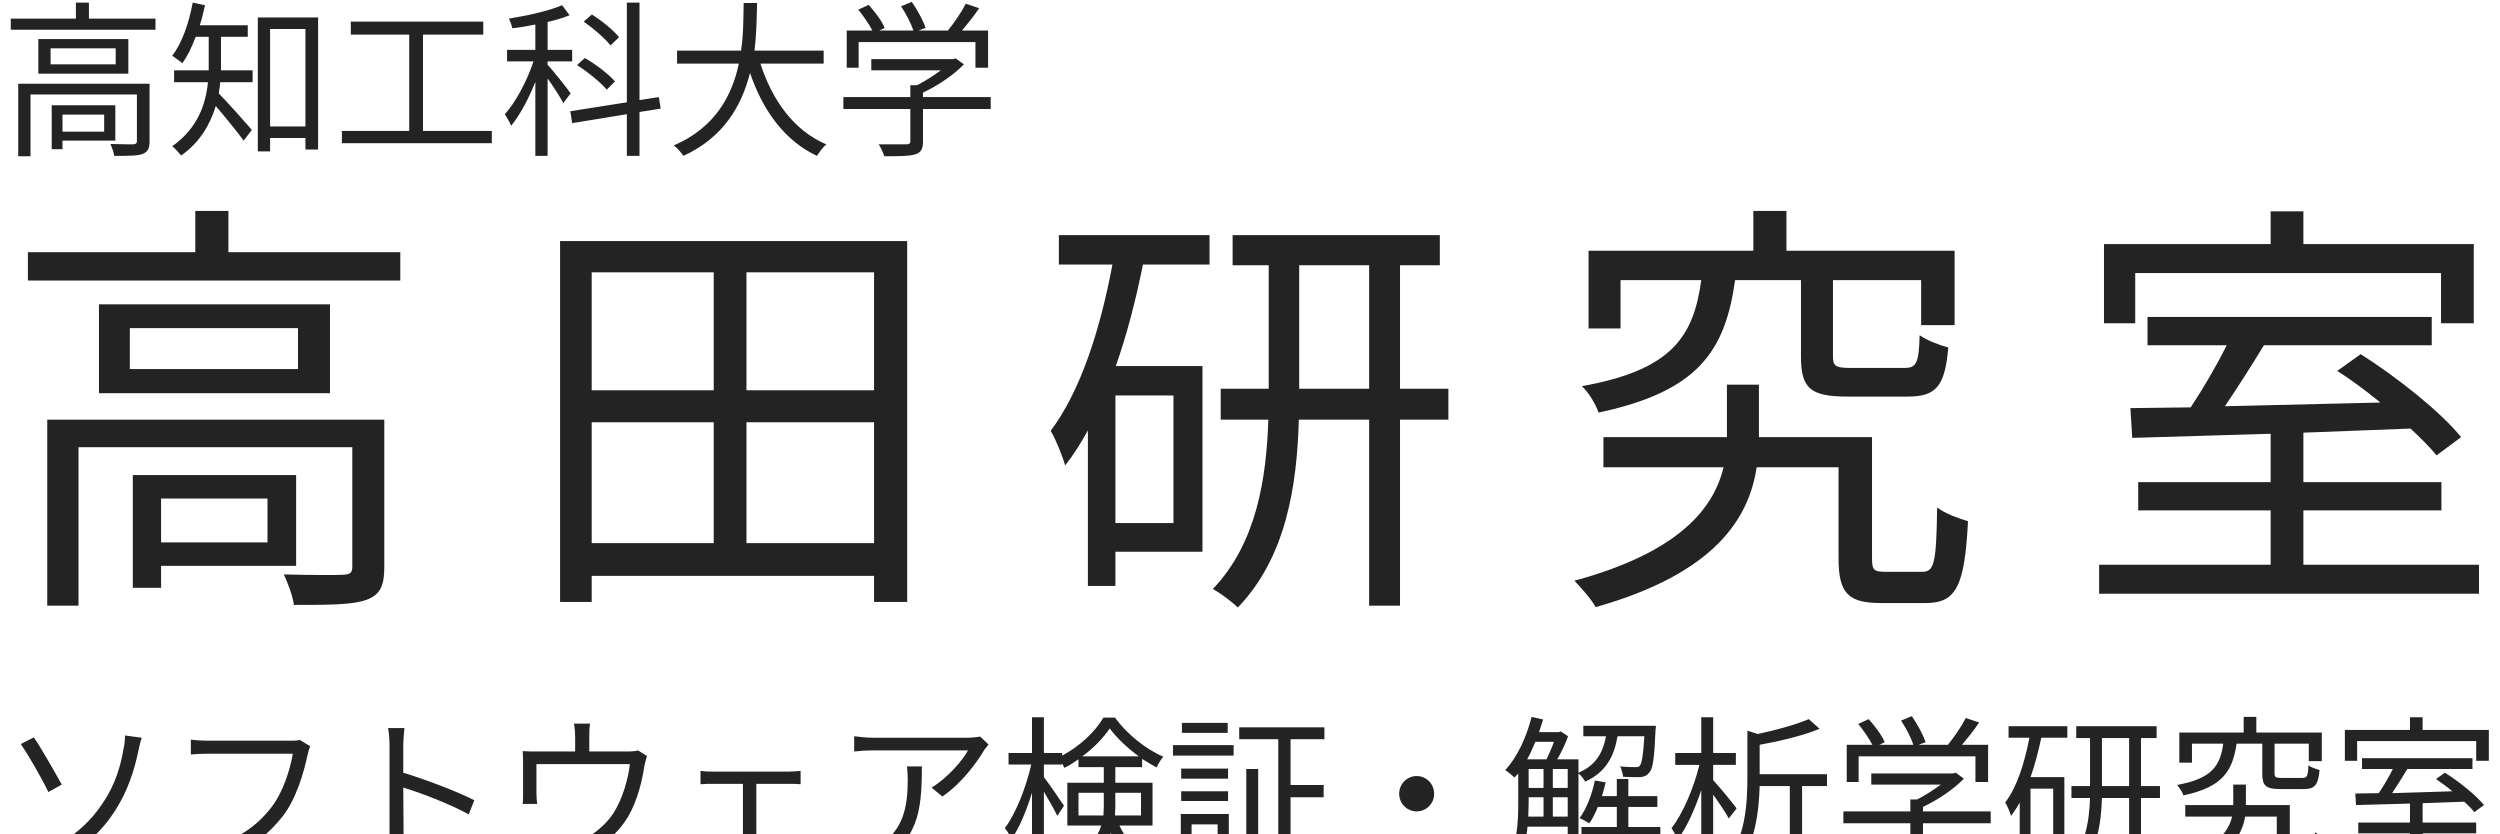
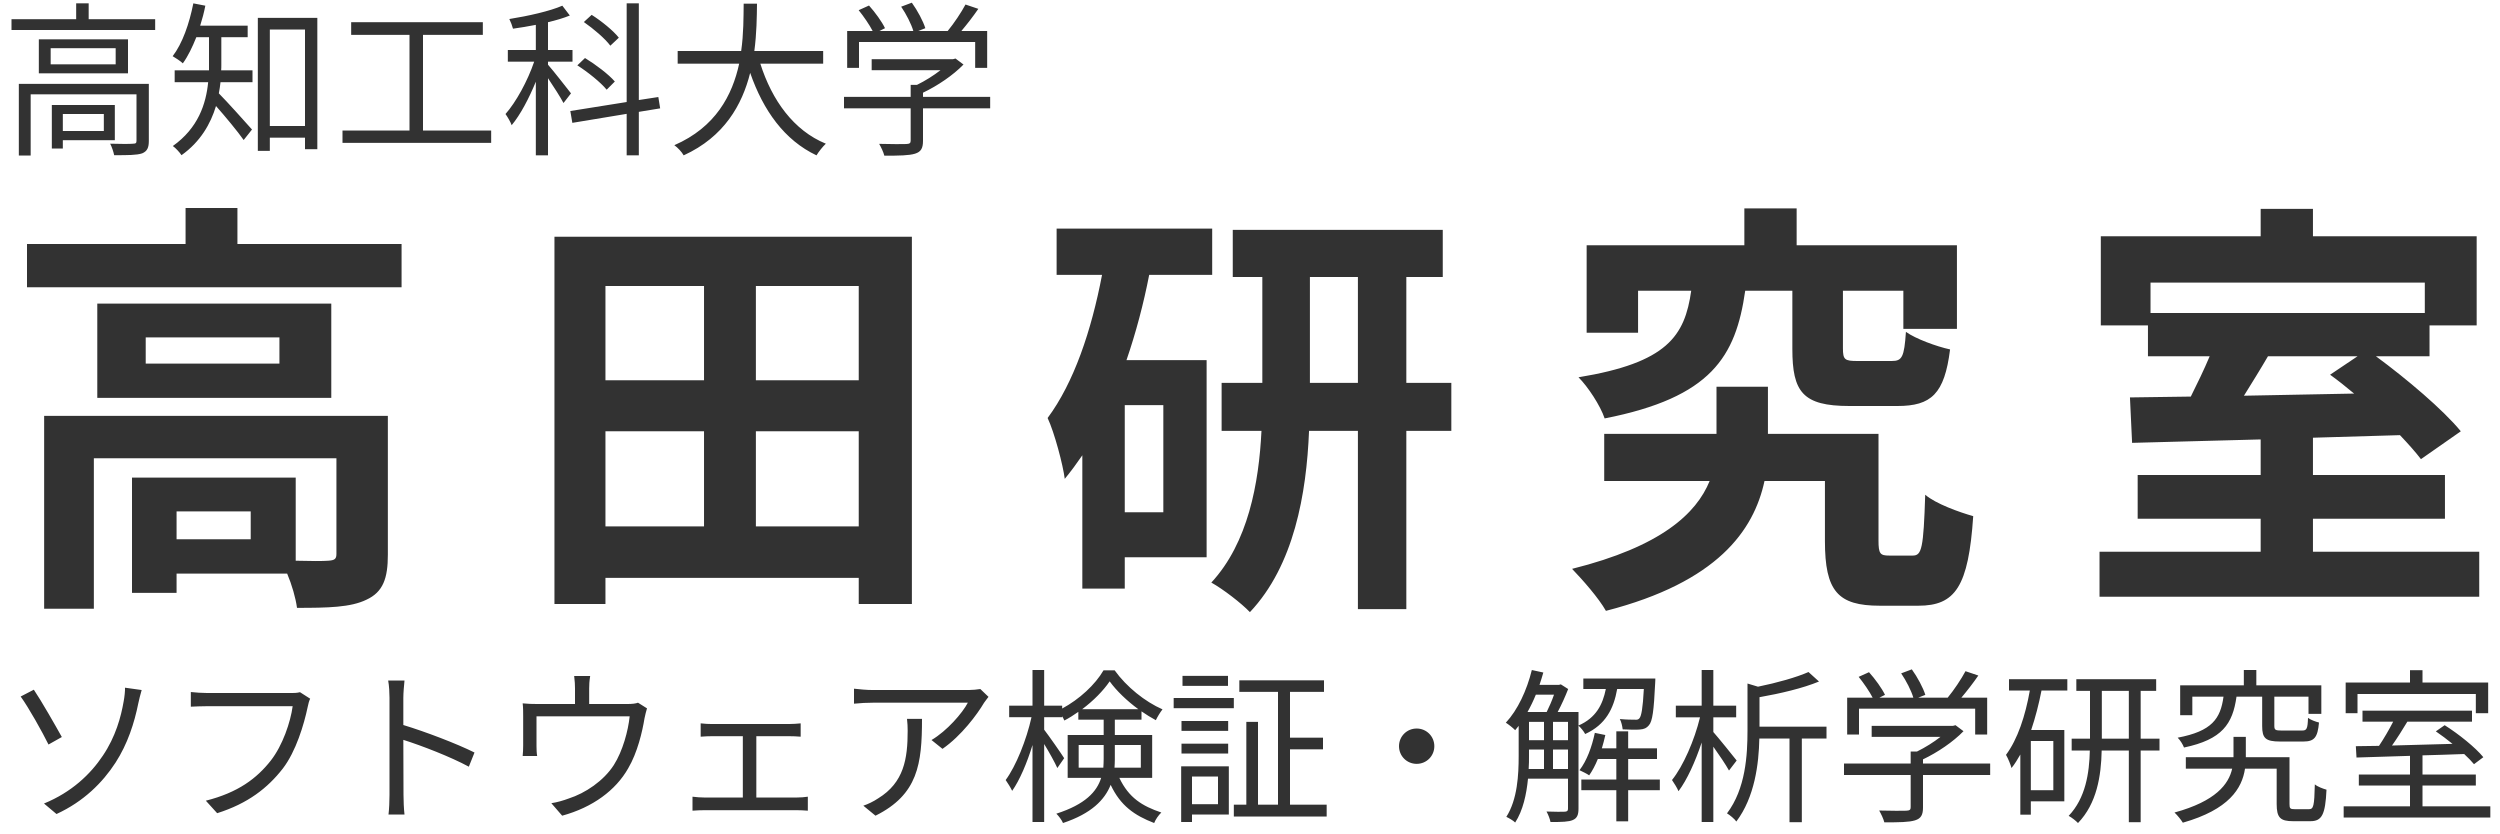
<svg xmlns="http://www.w3.org/2000/svg" width="105px" height="35px" viewBox="0 0 105 35" version="1.1">
  <defs />
  <g id="home" stroke="none" stroke-width="1" fill="none" fill-rule="evenodd">
-     <g id="home-mobile-portrait" transform="translate(-26, -15)" font-family="Source Han Sans JP">
+     <g id="home-mobile-portrait" transform="translate(-26, -15)" fill-opacity="0.801" fill="#000000">
      <g id="header">
-         <g id="title" transform="translate(26, 13)">
-           <text id="高田研究室" font-size="18" font-weight="420" line-spacing="23" letter-spacing="3.775" fill="#232323">
-             <tspan x="0" y="26">高田研究室</tspan>
-           </text>
-           <text id="ソフトウェア検証・解析学研究室" font-size="7" font-weight="260" line-spacing="8" fill="#242424">
-             <tspan x="0" y="38">ソフトウェア検証・解析学研究室</tspan>
-           </text>
-           <text id="高知工科大学" font-size="7" font-weight="260" line-spacing="8" fill="#232323">
-             <tspan x="0" y="8">高知工科大学</tspan>
-           </text>
+         <g id="title" transform="translate(26, 15)">
+           <path d="M10.53,22.65 L7.416,22.65 L7.416,21.48 L10.53,21.48 L10.53,22.65 Z M16.29,17.466 L1.854,17.466 L1.854,25.566 L3.942,25.566 L3.942,19.248 L14.13,19.248 L14.13,23.262 C14.13,23.478 14.058,23.532 13.788,23.55 C13.59,23.568 13.032,23.568 12.42,23.55 L12.42,20.058 L5.544,20.058 L5.544,24.9 L7.416,24.9 L7.416,24.09 L12.06,24.09 C12.258,24.558 12.42,25.116 12.474,25.53 C13.77,25.53 14.724,25.512 15.39,25.188 C16.092,24.864 16.29,24.288 16.29,23.298 L16.29,17.466 Z M11.736,15.27 L6.12,15.27 L6.12,14.172 L11.736,14.172 L11.736,15.27 Z M4.086,12.75 L4.086,16.71 L13.914,16.71 L13.914,12.75 L4.086,12.75 Z M9.972,10.248 L9.972,8.736 L7.794,8.736 L7.794,10.248 L1.134,10.248 L1.134,12.066 L16.866,12.066 L16.866,10.248 L9.972,10.248 Z M31.747,22.11 L31.747,18.114 L36.067,18.114 L36.067,22.11 L31.747,22.11 Z M25.429,18.114 L29.569,18.114 L29.569,22.11 L25.429,22.11 L25.429,18.114 Z M29.569,12.012 L29.569,15.972 L25.429,15.972 L25.429,12.012 L29.569,12.012 Z M36.067,15.972 L31.747,15.972 L31.747,12.012 L36.067,12.012 L36.067,15.972 Z M23.287,9.942 L23.287,25.368 L25.429,25.368 L25.429,24.27 L36.067,24.27 L36.067,25.368 L38.299,25.368 L38.299,9.942 L23.287,9.942 Z M48.86,21.516 L47.24,21.516 L47.24,17.016 L48.86,17.016 L48.86,21.516 Z M50.912,11.544 L50.912,9.6 L44.378,9.6 L44.378,11.544 L46.286,11.544 C45.836,13.902 45.098,16.08 44,17.556 C44.288,18.168 44.648,19.536 44.72,20.112 C44.972,19.806 45.224,19.464 45.458,19.122 L45.458,24.72 L47.24,24.72 L47.24,23.406 L50.678,23.406 L50.678,15.126 L47.312,15.126 C47.708,13.974 48.032,12.75 48.266,11.544 L50.912,11.544 Z M55.016,16.08 L55.016,11.634 L57.032,11.634 L57.032,16.08 L55.016,16.08 Z M60.956,16.08 L59.066,16.08 L59.066,11.634 L60.596,11.634 L60.596,9.654 L51.776,9.654 L51.776,11.634 L53.018,11.634 L53.018,16.08 L51.308,16.08 L51.308,18.096 L52.982,18.096 C52.874,20.292 52.424,22.794 50.876,24.468 C51.362,24.738 52.136,25.332 52.496,25.71 C54.35,23.748 54.872,20.742 54.98,18.096 L57.032,18.096 L57.032,25.584 L59.066,25.584 L59.066,18.096 L60.956,18.096 L60.956,16.08 Z M75.279,12.21 L75.279,14.658 C75.279,16.458 75.711,17.052 77.673,17.052 L79.689,17.052 C81.111,17.052 81.669,16.548 81.903,14.676 C81.327,14.55 80.445,14.226 80.049,13.938 C79.977,15 79.887,15.162 79.455,15.162 L78.015,15.162 C77.475,15.162 77.403,15.108 77.403,14.622 L77.403,12.21 L79.941,12.21 L79.941,13.812 L82.191,13.812 L82.191,10.302 L75.459,10.302 L75.459,8.754 L73.263,8.754 L73.263,10.302 L66.639,10.302 L66.639,13.974 L68.799,13.974 L68.799,12.21 L71.031,12.21 C70.761,14.118 70.023,15.234 66.297,15.846 C66.693,16.242 67.215,17.034 67.395,17.574 C71.877,16.692 72.903,14.982 73.299,12.21 L75.279,12.21 Z M79.347,23.334 C78.969,23.334 78.897,23.262 78.897,22.704 L78.897,18.222 L74.253,18.222 L74.253,16.242 L72.093,16.242 L72.093,18.222 L67.377,18.222 L67.377,20.202 L71.805,20.202 C71.247,21.57 69.771,22.956 66.027,23.892 C66.477,24.36 67.143,25.116 67.449,25.656 C72.129,24.45 73.659,22.29 74.109,20.202 L76.647,20.202 L76.647,22.722 C76.647,24.828 77.187,25.44 78.951,25.44 L80.571,25.44 C82.119,25.44 82.677,24.648 82.875,21.678 C82.299,21.516 81.291,21.156 80.859,20.778 C80.787,23.028 80.715,23.334 80.337,23.334 L79.347,23.334 Z M99.016,14.964 L97.864,15.738 C98.188,15.972 98.53,16.242 98.872,16.53 L94.246,16.62 C94.57,16.098 94.93,15.522 95.254,14.964 L99.016,14.964 Z M101.842,11.868 L101.842,13.146 L90.322,13.146 L90.322,11.868 L101.842,11.868 Z M97.144,23.172 L97.144,21.786 L102.688,21.786 L102.688,19.95 L97.144,19.95 L97.144,18.384 L100.798,18.276 C101.14,18.636 101.446,18.978 101.68,19.284 L103.354,18.114 C102.598,17.196 101.086,15.918 99.79,14.964 L102.04,14.964 L102.04,13.668 L104.02,13.668 L104.02,9.924 L97.144,9.924 L97.144,8.772 L94.948,8.772 L94.948,9.924 L88.234,9.924 L88.234,13.668 L90.214,13.668 L90.214,14.964 L92.806,14.964 C92.572,15.522 92.284,16.116 92.014,16.656 L89.458,16.692 L89.548,18.6 C91.042,18.564 92.932,18.51 94.948,18.456 L94.948,19.95 L89.782,19.95 L89.782,21.786 L94.948,21.786 L94.948,23.172 L88.18,23.172 L88.18,25.062 L104.128,25.062 L104.128,23.172 L97.144,23.172 Z" id="高田研究室" />
+           <path d="M1.848,33.748 L2.373,34.189 C3.514,33.664 4.305,32.873 4.851,32.033 C5.362,31.242 5.642,30.367 5.81,29.534 C5.838,29.408 5.894,29.163 5.95,28.981 L5.25,28.883 C5.257,29.009 5.229,29.275 5.194,29.457 C5.082,30.108 4.858,30.941 4.319,31.739 C3.801,32.516 3.01,33.272 1.848,33.748 L1.848,33.748 Z M0.868,29.254 C1.204,29.716 1.778,30.745 2.037,31.27 L2.597,30.955 C2.345,30.5 1.729,29.422 1.421,28.967 L0.868,29.254 Z M12.6,29.072 C12.467,29.107 12.334,29.107 12.229,29.107 L8.715,29.107 C8.484,29.107 8.211,29.086 8.015,29.065 L8.015,29.681 C8.197,29.674 8.435,29.66 8.715,29.66 L12.292,29.66 C12.201,30.332 11.872,31.305 11.375,31.942 C10.787,32.691 10.003,33.286 8.645,33.629 L9.121,34.154 C10.409,33.748 11.242,33.097 11.879,32.278 C12.432,31.557 12.768,30.43 12.922,29.695 C12.95,29.562 12.978,29.443 13.027,29.345 L12.6,29.072 Z M19.929,31.606 C19.187,31.235 17.864,30.731 16.94,30.451 L16.94,29.31 C16.94,29.1 16.968,28.799 16.989,28.582 L16.303,28.582 C16.345,28.799 16.359,29.114 16.359,29.31 L16.359,33.384 C16.359,33.643 16.345,33.986 16.317,34.21 L16.989,34.21 C16.961,33.979 16.947,33.608 16.947,33.384 L16.94,31.074 C17.717,31.319 18.928,31.788 19.691,32.201 L19.929,31.606 Z M26.796,29.513 C26.705,29.548 26.572,29.569 26.313,29.569 L24.745,29.569 L24.745,28.918 C24.745,28.771 24.752,28.61 24.787,28.393 L24.115,28.393 C24.143,28.61 24.15,28.771 24.15,28.918 L24.15,29.569 L22.603,29.569 C22.358,29.569 22.155,29.562 21.952,29.541 C21.973,29.695 21.973,29.933 21.973,30.08 L21.973,31.312 C21.973,31.445 21.966,31.634 21.952,31.753 L22.561,31.753 C22.54,31.648 22.533,31.466 22.533,31.34 L22.533,30.087 L26.446,30.087 C26.383,30.689 26.159,31.536 25.781,32.131 C25.354,32.796 24.584,33.314 23.884,33.538 C23.66,33.622 23.394,33.699 23.156,33.734 L23.611,34.259 C24.892,33.909 25.858,33.195 26.383,32.271 C26.775,31.606 26.978,30.731 27.069,30.171 C27.097,30.038 27.139,29.856 27.174,29.751 L26.796,29.513 Z M31.766,33.496 L31.766,30.92 L33.131,30.92 C33.292,30.92 33.474,30.927 33.628,30.941 L33.628,30.381 C33.481,30.395 33.306,30.409 33.131,30.409 L29.911,30.409 C29.799,30.409 29.575,30.402 29.428,30.381 L29.428,30.941 C29.575,30.927 29.799,30.92 29.911,30.92 L31.199,30.92 L31.199,33.496 L29.589,33.496 C29.435,33.496 29.246,33.482 29.085,33.461 L29.085,34.049 C29.253,34.035 29.435,34.028 29.589,34.028 L33.46,34.028 C33.572,34.028 33.789,34.035 33.929,34.049 L33.929,33.461 C33.789,33.482 33.628,33.496 33.46,33.496 L31.766,33.496 Z M38.094,30.192 C38.115,30.374 38.122,30.528 38.122,30.696 C38.122,31.865 37.968,32.866 36.883,33.531 C36.687,33.664 36.449,33.776 36.26,33.839 L36.771,34.259 C38.556,33.37 38.724,32.089 38.724,30.192 L38.094,30.192 Z M41.174,28.939 C41.069,28.96 40.817,28.981 40.684,28.981 L36.666,28.981 C36.407,28.981 36.113,28.953 35.868,28.925 L35.868,29.555 C36.148,29.527 36.407,29.513 36.666,29.513 L40.649,29.513 C40.425,29.947 39.767,30.703 39.123,31.081 L39.585,31.452 C40.383,30.899 41.048,29.996 41.328,29.52 C41.377,29.443 41.468,29.338 41.517,29.268 L41.174,28.939 Z M45.304,32.243 L45.304,31.291 L46.354,31.291 L46.354,31.879 C46.354,31.998 46.347,32.124 46.34,32.243 L45.304,32.243 Z M47.915,31.291 L47.915,32.243 L46.809,32.243 C46.816,32.124 46.823,32.012 46.823,31.893 L46.823,31.291 L47.915,31.291 Z M45.451,29.786 C45.927,29.429 46.34,29.009 46.606,28.617 C46.893,29.016 47.341,29.443 47.81,29.786 L45.451,29.786 Z M48.391,32.67 L48.391,30.871 L46.823,30.871 L46.823,30.227 L47.943,30.227 L47.943,29.877 C48.146,30.017 48.349,30.143 48.545,30.248 C48.615,30.101 48.727,29.919 48.825,29.793 C48.09,29.471 47.313,28.848 46.816,28.155 L46.347,28.155 C46.004,28.75 45.332,29.373 44.611,29.758 L44.611,29.639 L43.855,29.639 L43.855,28.141 L43.365,28.141 L43.365,29.639 L42.385,29.639 L42.385,30.122 L43.323,30.122 C43.113,31.074 42.672,32.173 42.238,32.761 C42.322,32.88 42.448,33.083 42.511,33.216 C42.826,32.768 43.134,32.047 43.365,31.291 L43.365,34.525 L43.855,34.525 L43.855,31.249 C44.065,31.592 44.31,32.033 44.408,32.257 L44.695,31.844 C44.583,31.662 44.051,30.899 43.855,30.647 L43.855,30.122 L44.611,30.122 L44.611,30.08 C44.646,30.143 44.681,30.206 44.702,30.262 C44.905,30.157 45.101,30.031 45.29,29.898 L45.29,30.227 L46.354,30.227 L46.354,30.871 L44.842,30.871 L44.842,32.67 L46.249,32.67 C46.067,33.251 45.584,33.783 44.366,34.175 C44.457,34.259 44.604,34.455 44.646,34.567 C45.843,34.168 46.396,33.594 46.648,32.964 C47.061,33.839 47.642,34.245 48.475,34.567 C48.531,34.42 48.657,34.238 48.776,34.126 C47.971,33.853 47.411,33.51 47.012,32.67 L48.391,32.67 Z M51.576,28.386 L49.665,28.386 L49.665,28.806 L51.576,28.806 L51.576,28.386 Z M51.821,29.317 L49.294,29.317 L49.294,29.744 L51.821,29.744 L51.821,29.317 Z M51.583,30.283 L49.623,30.283 L49.623,30.696 L51.583,30.696 L51.583,30.283 Z M49.623,31.648 L51.583,31.648 L51.583,31.235 L49.623,31.235 L49.623,31.648 Z M51.156,32.614 L51.156,33.776 L50.064,33.776 L50.064,32.614 L51.156,32.614 Z M51.611,32.187 L49.609,32.187 L49.609,34.525 L50.064,34.525 L50.064,34.21 L51.611,34.21 L51.611,32.187 Z M54.18,33.797 L54.18,31.473 L55.566,31.473 L55.566,30.983 L54.18,30.983 L54.18,29.058 L55.608,29.058 L55.608,28.575 L52.052,28.575 L52.052,29.058 L53.676,29.058 L53.676,33.797 L52.836,33.797 L52.836,30.318 L52.346,30.318 L52.346,33.797 L51.821,33.797 L51.821,34.294 L55.72,34.294 L55.72,33.797 L54.18,33.797 Z M58.758,31.34 C58.758,31.753 59.087,32.082 59.5,32.082 C59.913,32.082 60.242,31.753 60.242,31.34 C60.242,30.927 59.913,30.598 59.5,30.598 C59.087,30.598 58.758,30.927 58.758,31.34 L58.758,31.34 Z M65.226,32.299 L65.226,31.48 L65.856,31.48 L65.856,32.299 L65.226,32.299 Z M64.218,31.48 L64.848,31.48 L64.848,32.299 L64.204,32.299 C64.218,32.11 64.218,31.921 64.218,31.753 L64.218,31.48 Z M65.268,29.177 C65.184,29.422 65.065,29.695 64.96,29.905 L64.155,29.905 C64.281,29.681 64.4,29.436 64.505,29.177 L65.268,29.177 Z M65.226,30.318 L65.856,30.318 L65.856,31.088 L65.226,31.088 L65.226,30.318 Z M64.218,30.318 L64.848,30.318 L64.848,31.088 L64.218,31.088 L64.218,30.318 Z M69.041,28.939 C68.999,29.751 68.936,30.073 68.859,30.164 C68.81,30.227 68.754,30.234 68.663,30.227 C68.565,30.227 68.306,30.227 68.033,30.199 C68.096,30.318 68.138,30.5 68.152,30.633 C68.439,30.647 68.726,30.654 68.873,30.64 C69.055,30.626 69.16,30.577 69.251,30.465 C69.405,30.297 69.461,29.849 69.517,28.694 C69.524,28.631 69.524,28.498 69.524,28.498 L66.5,28.498 L66.5,28.939 L67.445,28.939 C67.312,29.597 67.032,30.15 66.297,30.472 L66.297,29.905 L65.422,29.905 C65.583,29.604 65.744,29.247 65.863,28.939 L65.555,28.743 L65.478,28.764 L64.659,28.764 C64.715,28.596 64.771,28.421 64.82,28.246 L64.337,28.141 C64.127,28.995 63.742,29.821 63.245,30.353 C63.357,30.423 63.56,30.584 63.637,30.668 C63.686,30.612 63.735,30.549 63.784,30.486 L63.784,31.753 C63.784,32.537 63.735,33.573 63.266,34.308 C63.371,34.357 63.567,34.469 63.637,34.546 C63.966,34.042 64.113,33.356 64.176,32.705 L65.856,32.705 L65.856,33.965 C65.856,34.056 65.821,34.084 65.723,34.091 C65.632,34.098 65.317,34.098 64.953,34.084 C65.023,34.203 65.1,34.406 65.121,34.525 C65.604,34.525 65.884,34.518 66.059,34.441 C66.241,34.364 66.297,34.217 66.297,33.965 L66.297,30.479 C66.395,30.563 66.521,30.717 66.577,30.829 C67.438,30.437 67.774,29.765 67.921,28.939 L69.041,28.939 Z M69.713,32.74 L68.383,32.74 L68.383,31.879 L69.594,31.879 L69.594,31.431 L68.383,31.431 L68.383,30.717 L67.886,30.717 L67.886,31.431 L67.277,31.431 C67.333,31.249 67.382,31.06 67.424,30.871 L66.983,30.78 C66.857,31.375 66.647,31.949 66.339,32.348 C66.458,32.404 66.661,32.502 66.745,32.565 C66.878,32.376 67.004,32.138 67.109,31.879 L67.886,31.879 L67.886,32.74 L66.416,32.74 L66.416,33.188 L67.886,33.188 L67.886,34.497 L68.383,34.497 L68.383,33.188 L69.713,33.188 L69.713,32.74 Z M72.94,31.942 C72.793,31.753 72.177,30.99 71.96,30.745 L71.96,30.129 L72.919,30.129 L72.919,29.639 L71.96,29.639 L71.96,28.141 L71.47,28.141 L71.47,29.639 L70.385,29.639 L70.385,30.129 L71.4,30.129 C71.169,31.088 70.693,32.18 70.224,32.761 C70.308,32.887 70.441,33.09 70.497,33.23 C70.854,32.761 71.204,31.984 71.47,31.186 L71.47,34.525 L71.96,34.525 L71.96,31.361 C72.205,31.704 72.492,32.131 72.618,32.362 L72.94,31.942 Z M76.713,30.521 L73.899,30.521 L73.899,29.282 C74.774,29.128 75.726,28.904 76.398,28.624 L75.957,28.225 C75.453,28.449 74.627,28.68 73.836,28.841 L73.395,28.708 L73.395,30.675 C73.395,31.718 73.318,33.125 72.534,34.161 C72.653,34.231 72.856,34.399 72.926,34.504 C73.696,33.482 73.871,32.089 73.892,31.018 L75.159,31.018 L75.159,34.532 L75.677,34.532 L75.677,31.018 L76.713,31.018 L76.713,30.521 Z M78.078,29.765 L82.957,29.765 L82.957,30.85 L83.461,30.85 L83.461,29.303 L82.376,29.303 C82.614,29.023 82.873,28.687 83.09,28.372 L82.551,28.19 C82.376,28.519 82.068,28.981 81.802,29.303 L80.563,29.303 L80.864,29.184 C80.773,28.89 80.535,28.442 80.297,28.113 L79.849,28.281 C80.059,28.589 80.276,29.009 80.36,29.303 L78.932,29.303 L79.17,29.184 C79.044,28.918 78.757,28.519 78.498,28.232 L78.064,28.428 C78.274,28.687 78.519,29.044 78.652,29.303 L77.581,29.303 L77.581,30.85 L78.078,30.85 L78.078,29.765 Z M83.587,32.068 L80.766,32.068 L80.766,31.893 C81.382,31.599 82.033,31.158 82.467,30.71 L82.131,30.458 L82.026,30.486 L78.61,30.486 L78.61,30.948 L81.501,30.948 C81.214,31.172 80.857,31.396 80.514,31.564 L80.248,31.564 L80.248,32.068 L77.448,32.068 L77.448,32.551 L80.248,32.551 L80.248,33.902 C80.248,34.007 80.213,34.042 80.066,34.049 C79.933,34.056 79.457,34.056 78.925,34.042 C79.002,34.175 79.107,34.392 79.142,34.539 C79.779,34.539 80.178,34.532 80.43,34.455 C80.682,34.378 80.766,34.224 80.766,33.916 L80.766,32.551 L83.587,32.551 L83.587,32.068 Z M86.24,33.188 L85.295,33.188 L85.295,31.123 L86.24,31.123 L86.24,33.188 Z M84.378,29.002 L85.253,29.002 C85.064,30.066 84.742,31.046 84.252,31.704 C84.336,31.844 84.455,32.138 84.483,32.257 C84.623,32.089 84.735,31.893 84.854,31.69 L84.854,34.217 L85.295,34.217 L85.295,33.657 L86.702,33.657 L86.702,30.661 L85.309,30.661 C85.484,30.143 85.631,29.576 85.743,29.002 L86.828,29.002 L86.828,28.526 L84.378,28.526 L84.378,29.002 Z M88.277,31.025 L88.277,29.016 L89.411,29.016 L89.411,31.025 L88.277,31.025 Z M90.699,31.025 L89.908,31.025 L89.908,29.016 L90.559,29.016 L90.559,28.526 L87.206,28.526 L87.206,29.016 L87.78,29.016 L87.78,31.025 L87.01,31.025 L87.01,31.522 L87.773,31.522 C87.752,32.46 87.598,33.517 86.884,34.266 C87.003,34.329 87.192,34.476 87.276,34.567 C88.067,33.748 88.249,32.586 88.27,31.522 L89.411,31.522 L89.411,34.532 L89.908,34.532 L89.908,31.522 L90.699,31.522 L90.699,31.025 Z M95.011,29.261 L95.011,30.493 C95.011,31.004 95.151,31.144 95.76,31.144 L96.74,31.144 C97.195,31.144 97.342,30.983 97.398,30.346 C97.251,30.311 97.048,30.234 96.936,30.15 C96.922,30.612 96.88,30.682 96.691,30.682 L95.816,30.682 C95.564,30.682 95.522,30.654 95.522,30.486 L95.522,29.261 L96.957,29.261 L96.957,29.982 L97.496,29.982 L97.496,28.785 L94.766,28.785 L94.766,28.141 L94.241,28.141 L94.241,28.785 L91.567,28.785 L91.567,30.038 L92.078,30.038 L92.078,29.261 L93.387,29.261 C93.261,30.192 92.897,30.71 91.462,30.983 C91.56,31.074 91.686,31.277 91.728,31.396 C93.331,31.06 93.772,30.409 93.933,29.261 L95.011,29.261 Z M96.383,33.986 C96.187,33.986 96.159,33.958 96.159,33.769 L96.159,31.802 L94.325,31.802 L94.325,31.788 L94.325,30.948 L93.807,30.948 L93.807,31.774 L93.807,31.802 L91.805,31.802 L91.805,32.285 L93.751,32.285 C93.604,32.936 93.065,33.65 91.329,34.126 C91.455,34.245 91.602,34.427 91.679,34.553 C93.618,34 94.164,33.118 94.29,32.285 L95.62,32.285 L95.62,33.769 C95.62,34.343 95.774,34.49 96.306,34.49 L97.034,34.49 C97.517,34.49 97.664,34.224 97.713,33.167 C97.566,33.125 97.335,33.041 97.223,32.943 C97.202,33.853 97.167,33.986 96.978,33.986 L96.383,33.986 Z M99.015,29.149 L103.985,29.149 L103.985,29.954 L104.503,29.954 L104.503,28.666 L101.745,28.666 L101.745,28.148 L101.22,28.148 L101.22,28.666 L98.518,28.666 L98.518,29.954 L99.015,29.954 L99.015,29.149 Z M101.745,33.867 L101.745,32.992 L103.985,32.992 L103.985,32.53 L101.745,32.53 L101.745,31.725 C102.319,31.711 102.914,31.69 103.495,31.669 C103.663,31.823 103.803,31.97 103.908,32.096 L104.3,31.802 C103.971,31.396 103.264,30.829 102.676,30.458 L102.305,30.717 C102.529,30.871 102.774,31.053 103.005,31.242 C102.13,31.27 101.248,31.291 100.464,31.312 C100.681,31.004 100.912,30.64 101.108,30.311 L103.824,30.311 L103.824,29.849 L99.225,29.849 L99.225,30.311 L100.513,30.311 C100.345,30.64 100.121,31.025 99.918,31.326 C99.561,31.333 99.232,31.333 98.945,31.34 L98.973,31.816 C99.589,31.795 100.373,31.774 101.22,31.746 L101.22,32.53 L99.071,32.53 L99.071,32.992 L101.22,32.992 L101.22,33.867 L98.434,33.867 L98.434,34.336 L104.594,34.336 L104.594,33.867 L101.745,33.867 Z" id="ソフトウェア検証・解析学研究室" />
+           <path d="M4.361,4.789 L4.361,5.503 L2.639,5.503 L2.639,4.789 L4.361,4.789 Z M4.823,5.888 L4.823,4.411 L2.177,4.411 L2.177,6.238 L2.639,6.238 L2.639,5.888 L4.823,5.888 Z M6.251,3.522 L0.791,3.522 L0.791,6.532 L1.288,6.532 L1.288,3.963 L5.733,3.963 L5.733,5.902 C5.733,6 5.712,6.035 5.593,6.035 C5.467,6.049 5.075,6.049 4.627,6.035 C4.697,6.168 4.767,6.378 4.795,6.518 C5.376,6.518 5.74,6.518 5.971,6.441 C6.188,6.35 6.251,6.196 6.251,5.916 L6.251,3.522 Z M4.858,2.703 L2.128,2.703 L2.128,2.024 L4.858,2.024 L4.858,2.703 Z M1.631,1.653 L1.631,3.081 L5.376,3.081 L5.376,1.653 L1.631,1.653 Z M3.724,0.806 L3.724,0.141 L3.199,0.141 L3.199,0.806 L0.483,0.806 L0.483,1.261 L6.517,1.261 L6.517,0.806 L3.724,0.806 Z M9.296,1.562 L10.402,1.562 L10.402,1.079 L8.407,1.079 C8.491,0.813 8.568,0.533 8.624,0.239 L8.12,0.141 C7.952,0.988 7.665,1.821 7.252,2.36 C7.371,2.43 7.588,2.57 7.679,2.661 C7.896,2.36 8.078,1.982 8.246,1.562 L8.778,1.562 L8.778,2.71 L8.778,2.955 L7.336,2.955 L7.336,3.452 L8.743,3.452 C8.652,4.369 8.323,5.377 7.259,6.133 C7.371,6.21 7.553,6.406 7.623,6.518 C8.421,5.951 8.848,5.195 9.072,4.453 C9.45,4.88 9.996,5.538 10.234,5.881 L10.584,5.44 C10.367,5.195 9.52,4.25 9.191,3.921 C9.219,3.767 9.247,3.606 9.261,3.452 L10.605,3.452 L10.605,2.955 L9.289,2.955 C9.296,2.871 9.296,2.787 9.296,2.717 L9.296,1.562 Z M11.333,5.293 L11.333,1.24 L12.81,1.24 L12.81,5.293 L11.333,5.293 Z M10.829,0.75 L10.829,6.336 L11.333,6.336 L11.333,5.783 L12.81,5.783 L12.81,6.266 L13.328,6.266 L13.328,0.75 L10.829,0.75 Z M17.766,5.482 L17.766,1.464 L20.279,1.464 L20.279,0.932 L14.749,0.932 L14.749,1.464 L17.199,1.464 L17.199,5.482 L14.385,5.482 L14.385,6 L20.629,6 L20.629,5.482 L17.766,5.482 Z M25.991,1.583 C25.76,1.289 25.27,0.89 24.85,0.624 L24.521,0.925 C24.934,1.212 25.417,1.625 25.634,1.919 L25.991,1.583 Z M25.823,3.424 C25.564,3.123 25.018,2.71 24.57,2.437 L24.248,2.745 C24.689,3.025 25.228,3.459 25.48,3.767 L25.823,3.424 Z M23.982,3.921 C23.835,3.732 23.233,2.962 23.016,2.717 L23.016,2.591 L24.045,2.591 L24.045,2.101 L23.016,2.101 L23.016,0.932 C23.352,0.855 23.674,0.757 23.933,0.652 L23.618,0.239 C23.093,0.47 22.176,0.673 21.392,0.799 C21.448,0.911 21.518,1.093 21.546,1.205 C21.854,1.163 22.183,1.107 22.505,1.044 L22.505,2.101 L21.329,2.101 L21.329,2.591 L22.435,2.591 C22.162,3.396 21.672,4.292 21.231,4.789 C21.315,4.908 21.441,5.118 21.49,5.258 C21.854,4.824 22.218,4.131 22.505,3.431 L22.505,6.525 L23.016,6.525 L23.016,3.284 C23.254,3.641 23.548,4.096 23.667,4.327 L23.982,3.921 Z M27.727,4.551 L27.65,4.075 L26.831,4.201 L26.831,0.141 L26.32,0.141 L26.32,4.285 L23.954,4.663 L24.038,5.16 L26.32,4.782 L26.32,6.525 L26.831,6.525 L26.831,4.698 L27.727,4.551 Z M34.573,2.675 L34.573,2.143 L31.682,2.143 C31.78,1.408 31.787,0.715 31.794,0.155 L31.234,0.155 C31.227,0.708 31.234,1.408 31.129,2.143 L28.462,2.143 L28.462,2.675 L31.045,2.675 C30.758,3.998 30.058,5.342 28.322,6.098 C28.469,6.203 28.637,6.385 28.714,6.525 C30.415,5.748 31.171,4.404 31.507,3.06 C32.06,4.649 32.949,5.888 34.293,6.525 C34.384,6.371 34.559,6.154 34.685,6.035 C33.334,5.482 32.424,4.215 31.934,2.675 L34.573,2.675 Z M36.078,1.765 L40.957,1.765 L40.957,2.85 L41.461,2.85 L41.461,1.303 L40.376,1.303 C40.614,1.023 40.873,0.687 41.09,0.372 L40.551,0.19 C40.376,0.519 40.068,0.981 39.802,1.303 L38.563,1.303 L38.864,1.184 C38.773,0.89 38.535,0.442 38.297,0.113 L37.849,0.281 C38.059,0.589 38.276,1.009 38.36,1.303 L36.932,1.303 L37.17,1.184 C37.044,0.918 36.757,0.519 36.498,0.232 L36.064,0.428 C36.274,0.687 36.519,1.044 36.652,1.303 L35.581,1.303 L35.581,2.85 L36.078,2.85 L36.078,1.765 Z M41.587,4.068 L38.766,4.068 L38.766,3.893 C39.382,3.599 40.033,3.158 40.467,2.71 L40.131,2.458 L40.026,2.486 L36.61,2.486 L36.61,2.948 L39.501,2.948 C39.214,3.172 38.857,3.396 38.514,3.564 L38.248,3.564 L38.248,4.068 L35.448,4.068 L35.448,4.551 L38.248,4.551 L38.248,5.902 C38.248,6.007 38.213,6.042 38.066,6.049 C37.933,6.056 37.457,6.056 36.925,6.042 C37.002,6.175 37.107,6.392 37.142,6.539 C37.779,6.539 38.178,6.532 38.43,6.455 C38.682,6.378 38.766,6.224 38.766,5.916 L38.766,4.551 L41.587,4.551 L41.587,4.068 Z" id="高知工科大学" />
        </g>
      </g>
    </g>
  </g>
</svg>
